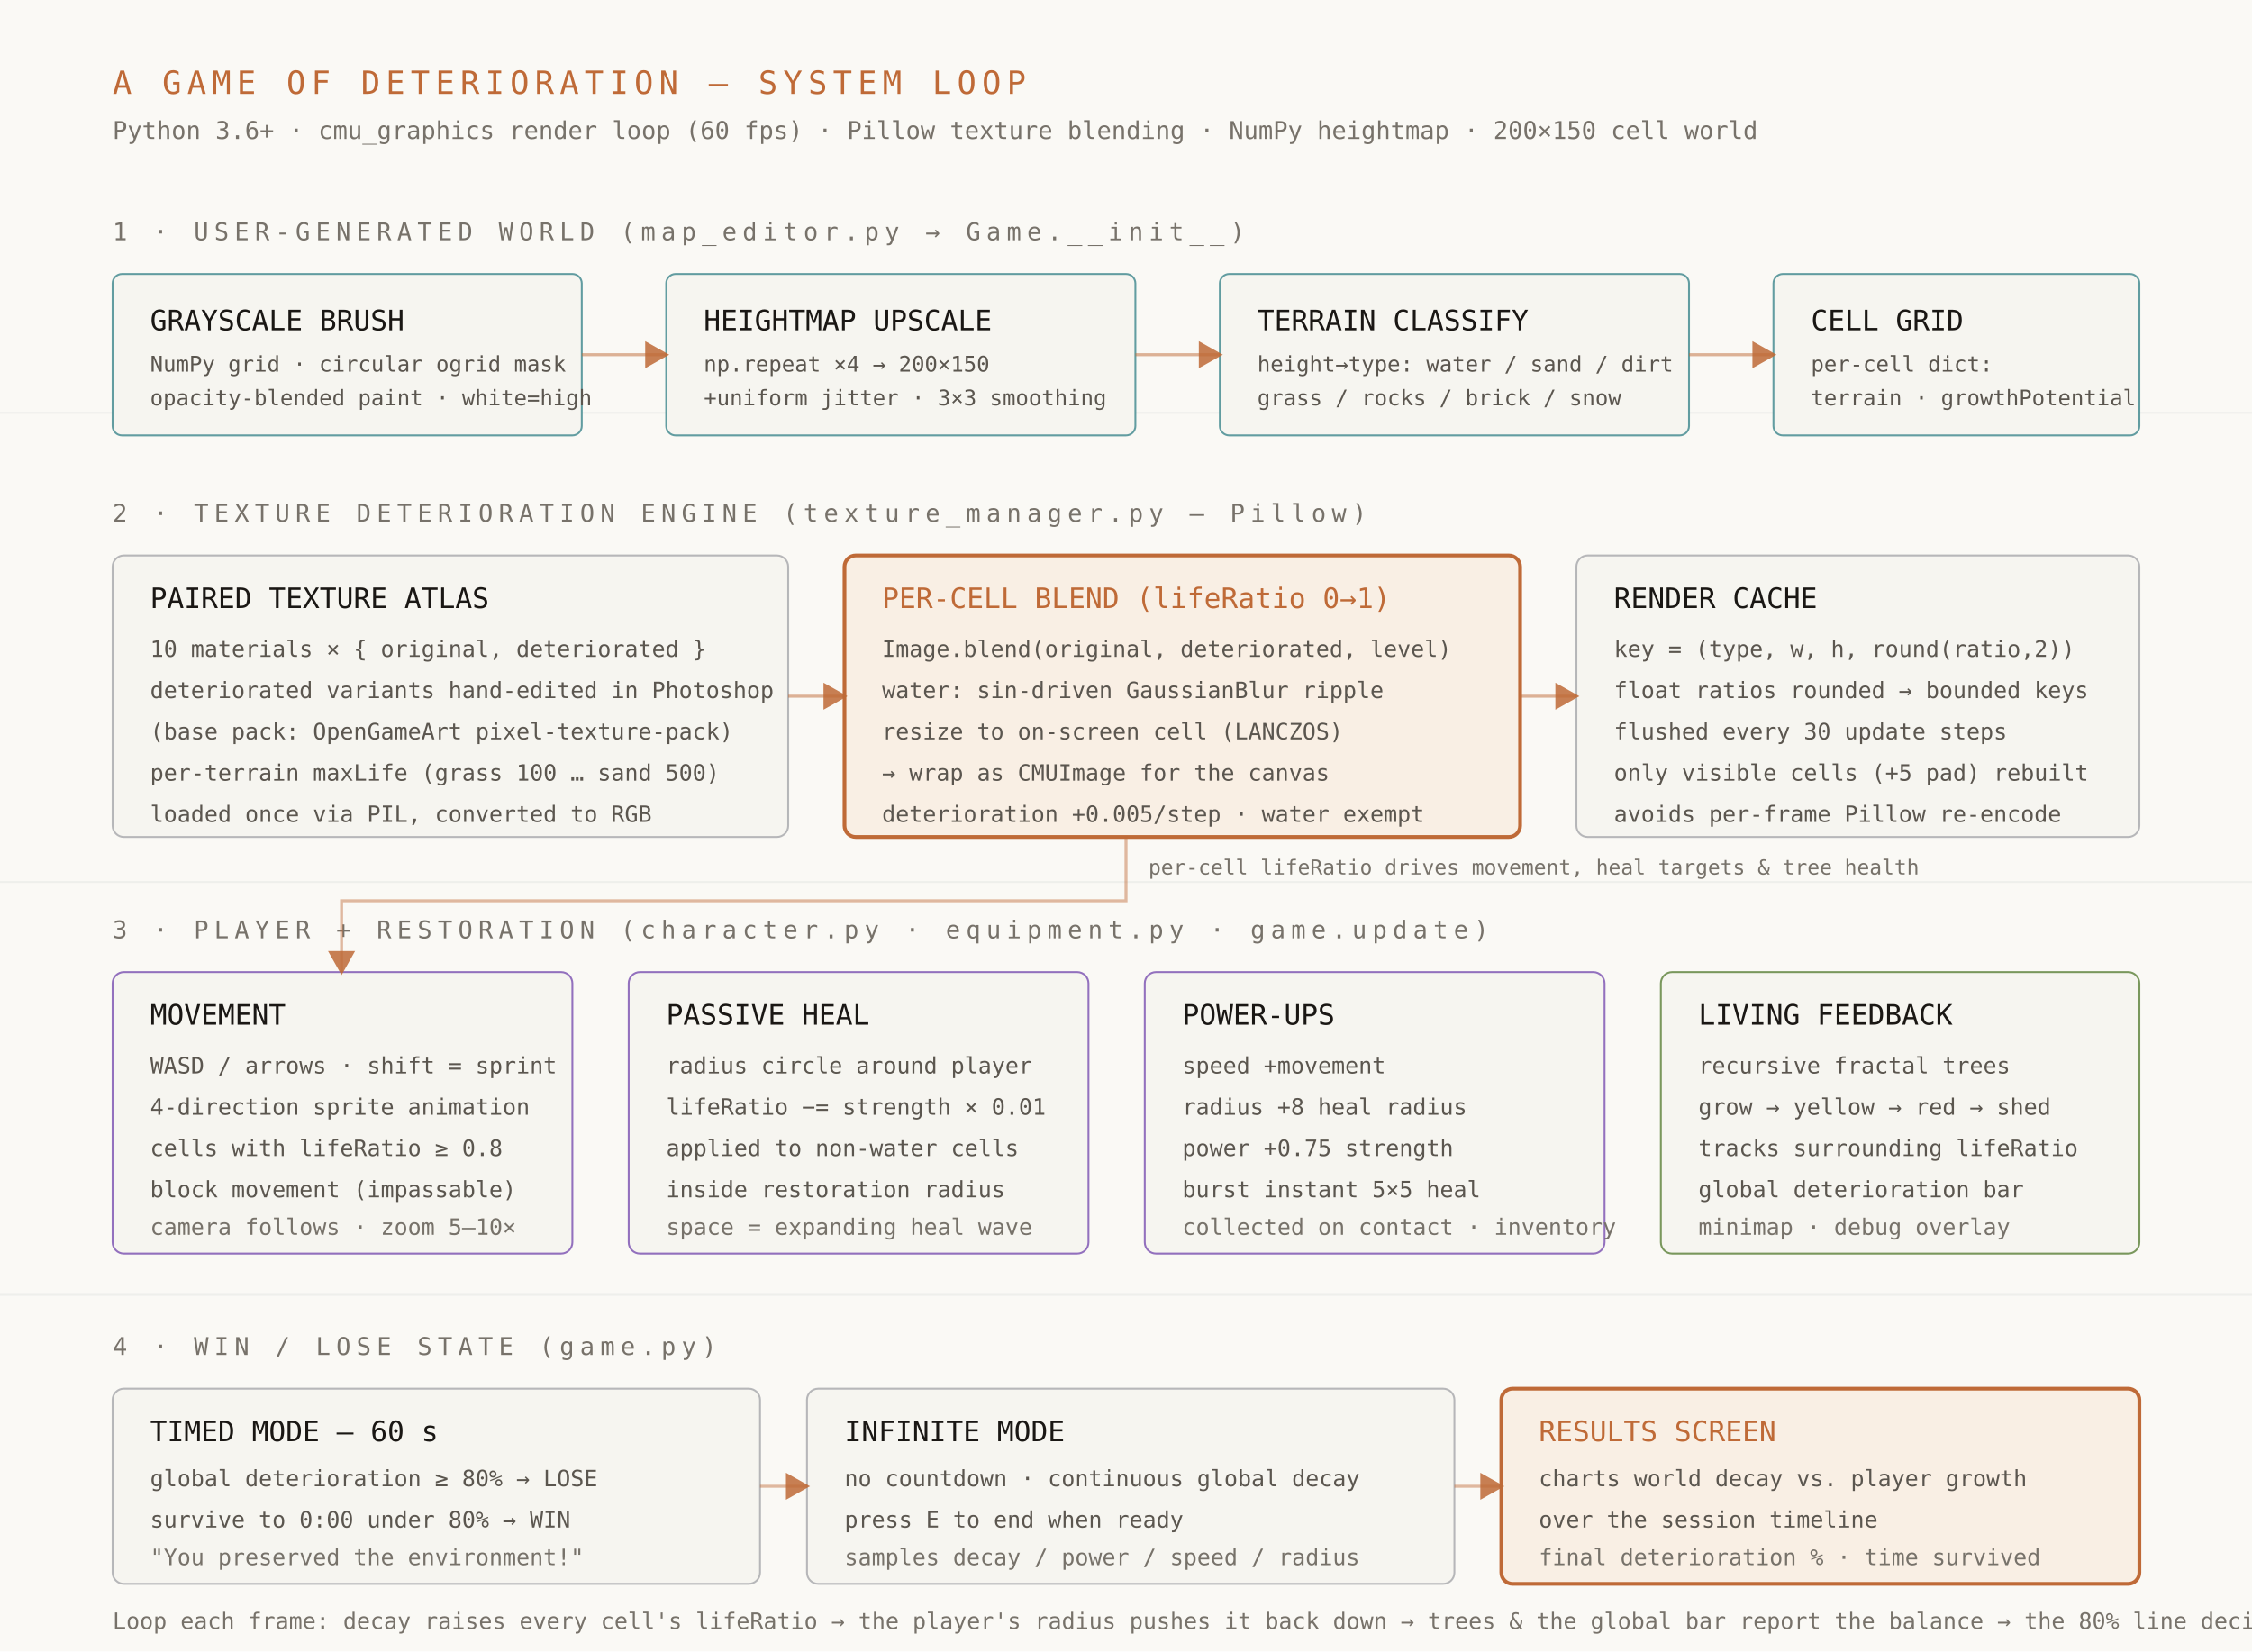
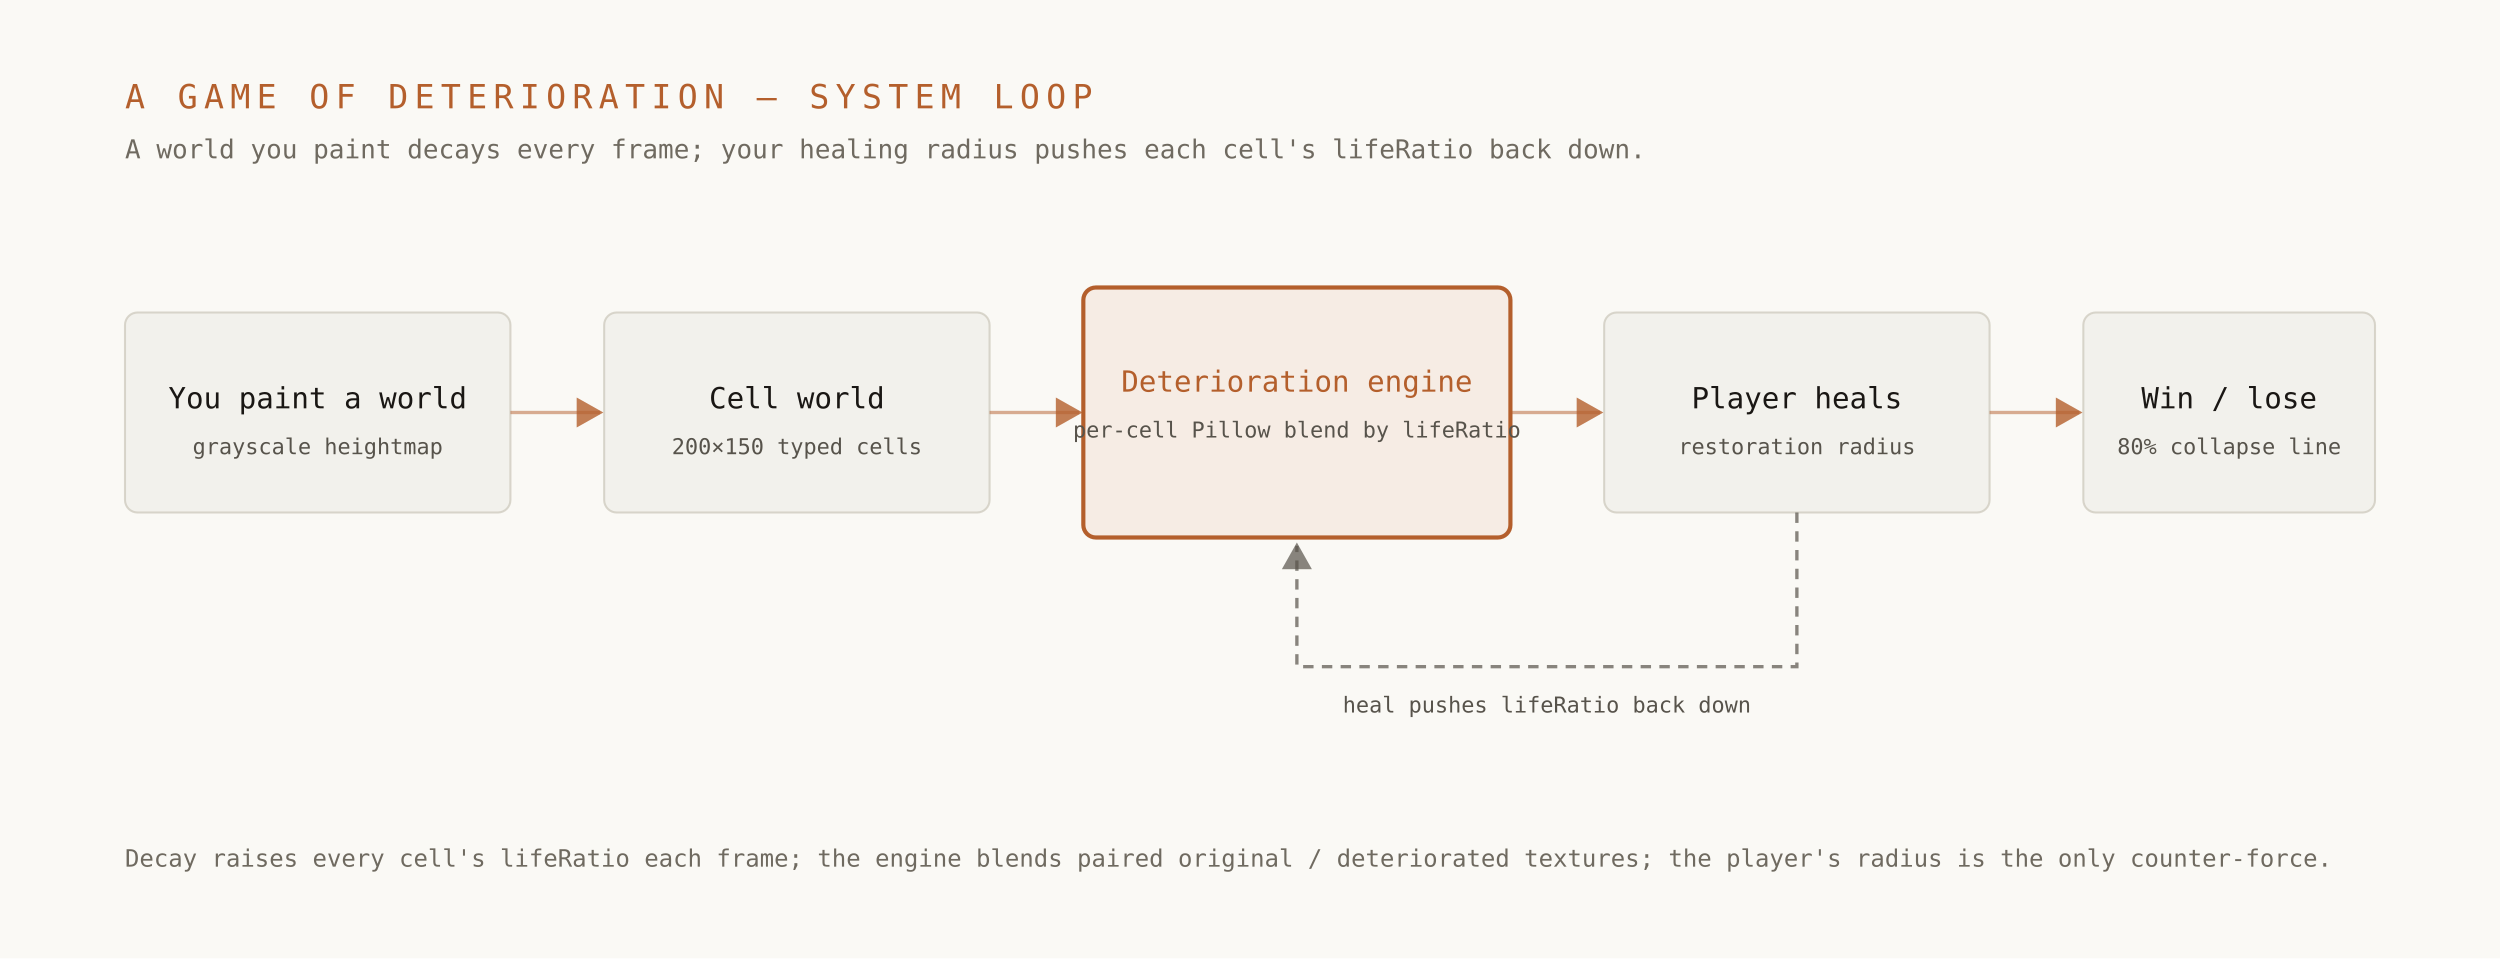
- <svg xmlns="http://www.w3.org/2000/svg" viewBox="0 0 1200 880" width="1200" height="880" font-family="'IBM Plex Mono', ui-monospace, monospace">
+ <svg xmlns="http://www.w3.org/2000/svg" viewBox="0 0 1200 460" width="1200" height="460" font-family="'IBM Plex Mono', ui-monospace, monospace">
  <defs>
-     <marker id="gd-a" markerWidth="9" markerHeight="9" refX="7" refY="4.5" orient="auto">
-       <path d="M0,0 L8,4.5 L0,9 Z" fill="#bf6a37" fill-opacity="0.85" />
+     <marker id="ar" markerWidth="9" markerHeight="9" refX="7" refY="4.5" orient="auto">
+       <path d="M0,0 L8,4.5 L0,9 Z" fill="#b45f2c" fill-opacity="0.8" />
+     </marker>
+     <marker id="arb" markerWidth="9" markerHeight="9" refX="7" refY="4.5" orient="auto">
+       <path d="M0,0 L8,4.5 L0,9 Z" fill="#57534b" fill-opacity="0.7" />
    </marker>
  </defs>
-   <rect width="1200" height="880" fill="#faf9f5" />
-   <g stroke="#8a8d93" stroke-opacity="0.10">
-     <line x1="0" y1="220" x2="1200" y2="220" />
-     <line x1="0" y1="470" x2="1200" y2="470" />
-     <line x1="0" y1="690" x2="1200" y2="690" />
+   <rect width="1200" height="460" fill="#faf9f5" />
+   <text x="60" y="52" fill="#b45f2c" font-size="16" letter-spacing="3">A GAME OF DETERIORATION — SYSTEM LOOP</text>
+   <text x="60" y="76" fill="#6f6a60" font-size="12.5">A world you paint decays every frame; your healing radius pushes each cell's lifeRatio back down.</text>
+   <rect x="60" y="150" width="185" height="96" rx="6" fill="#f2f1ec" stroke="#cbc7ba" stroke-opacity="0.7" />
+   <text x="152.5" y="196" fill="#1a1714" font-size="14" text-anchor="middle">You paint a world</text>
+   <text x="152.5" y="218" fill="#57534b" font-size="10.5" text-anchor="middle">grayscale heightmap</text>
+   <rect x="290" y="150" width="185" height="96" rx="6" fill="#f2f1ec" stroke="#cbc7ba" stroke-opacity="0.7" />
+   <text x="382.5" y="196" fill="#1a1714" font-size="14" text-anchor="middle">Cell world</text>
+   <text x="382.5" y="218" fill="#57534b" font-size="10.5" text-anchor="middle">200×150 typed cells</text>
+   <rect x="520" y="138" width="205" height="120" rx="6" fill="#f6ece4" stroke="#b45f2c" stroke-width="2" />
+   <text x="622.5" y="188" fill="#b45f2c" font-size="14" text-anchor="middle">Deterioration engine</text>
+   <text x="622.5" y="210" fill="#57534b" font-size="10.5" text-anchor="middle">per-cell Pillow blend by lifeRatio</text>
+   <rect x="770" y="150" width="185" height="96" rx="6" fill="#f2f1ec" stroke="#cbc7ba" stroke-opacity="0.7" />
+   <text x="862.5" y="196" fill="#1a1714" font-size="14" text-anchor="middle">Player heals</text>
+   <text x="862.5" y="218" fill="#57534b" font-size="10.5" text-anchor="middle">restoration radius</text>
+   <rect x="1000" y="150" width="140" height="96" rx="6" fill="#f2f1ec" stroke="#cbc7ba" stroke-opacity="0.7" />
+   <text x="1070" y="196" fill="#1a1714" font-size="14" text-anchor="middle">Win / lose</text>
+   <text x="1070" y="218" fill="#57534b" font-size="10.5" text-anchor="middle">80% collapse line</text>
+   <g fill="none" stroke="#b45f2c" stroke-opacity="0.5" stroke-width="1.6">
+     <line x1="245" y1="198" x2="288" y2="198" marker-end="url(#ar)" />
+     <line x1="475" y1="198" x2="518" y2="198" marker-end="url(#ar)" />
+     <line x1="725" y1="198" x2="768" y2="198" marker-end="url(#ar)" />
+     <line x1="955" y1="198" x2="998" y2="198" marker-end="url(#ar)" />
  </g>
-   <text x="60" y="50" fill="#bf6a37" font-size="17" letter-spacing="3">A GAME OF DETERIORATION — SYSTEM LOOP</text>
-   <text x="60" y="74" fill="#77726a" font-size="13">Python 3.6+ · cmu_graphics render loop (60 fps) · Pillow texture blending · NumPy heightmap · 200×150 cell world</text>
-   <text x="60" y="128" fill="#77726a" font-size="13" letter-spacing="3">1 · USER-GENERATED WORLD  (map_editor.py → Game.__init__)</text>
-   <g font-size="15">
-     <rect x="60" y="146" width="250" height="86" rx="5" fill="#f6f5f0" stroke="#3c868c" stroke-opacity="0.8" />
-     <text x="80" y="176" fill="#1a1714">GRAYSCALE BRUSH</text>
-     <text x="80" y="198" fill="#5b564f" font-size="11.5">NumPy grid · circular ogrid mask</text>
-     <text x="80" y="216" fill="#5b564f" font-size="11.5">opacity-blended paint · white=high</text>
-     <rect x="355" y="146" width="250" height="86" rx="5" fill="#f6f5f0" stroke="#3c868c" stroke-opacity="0.8" />
-     <text x="375" y="176" fill="#1a1714">HEIGHTMAP UPSCALE</text>
-     <text x="375" y="198" fill="#5b564f" font-size="11.5">np.repeat ×4 → 200×150</text>
-     <text x="375" y="216" fill="#5b564f" font-size="11.5">+uniform jitter · 3×3 smoothing</text>
-     <rect x="650" y="146" width="250" height="86" rx="5" fill="#f6f5f0" stroke="#3c868c" stroke-opacity="0.8" />
-     <text x="670" y="176" fill="#1a1714">TERRAIN CLASSIFY</text>
-     <text x="670" y="198" fill="#5b564f" font-size="11.5">height→type: water / sand / dirt</text>
-     <text x="670" y="216" fill="#5b564f" font-size="11.5">grass / rocks / brick / snow</text>
-     <rect x="945" y="146" width="195" height="86" rx="5" fill="#f6f5f0" stroke="#3c868c" stroke-opacity="0.8" />
-     <text x="965" y="176" fill="#1a1714">CELL GRID</text>
-     <text x="965" y="198" fill="#5b564f" font-size="11.5">per-cell dict:</text>
-     <text x="965" y="216" fill="#5b564f" font-size="11.5">terrain · growthPotential</text>
-   </g>
-   <g stroke="#bf6a37" stroke-opacity="0.5" stroke-width="1.6" fill="none">
-     <line x1="310" y1="189" x2="355" y2="189" marker-end="url(#gd-a)" />
-     <line x1="605" y1="189" x2="650" y2="189" marker-end="url(#gd-a)" />
-     <line x1="900" y1="189" x2="945" y2="189" marker-end="url(#gd-a)" />
-   </g>
-   <text x="60" y="278" fill="#77726a" font-size="13" letter-spacing="3">2 · TEXTURE DETERIORATION ENGINE  (texture_manager.py — Pillow)</text>
-   <rect x="60" y="296" width="360" height="150" rx="6" fill="#f6f5f0" stroke="#8a8d93" stroke-opacity="0.6" />
-   <text x="80" y="324" fill="#1a1714" font-size="15">PAIRED TEXTURE ATLAS</text>
-   <g font-size="12" fill="#5b564f">
-     <text x="80" y="350">10 materials × { original, deteriorated }</text>
-     <text x="80" y="372">deteriorated variants hand-edited in Photoshop</text>
-     <text x="80" y="394">(base pack: OpenGameArt pixel-texture-pack)</text>
-     <text x="80" y="416">per-terrain maxLife (grass 100 … sand 500)</text>
-     <text x="80" y="438">loaded once via PIL, converted to RGB</text>
-   </g>
-   <rect x="450" y="296" width="360" height="150" rx="6" fill="#f9efe4" stroke="#bf6a37" stroke-width="2" />
-   <text x="470" y="324" fill="#bf6a37" font-size="15">PER-CELL BLEND  (lifeRatio 0→1)</text>
-   <g font-size="12" fill="#5b564f">
-     <text x="470" y="350">Image.blend(original, deteriorated, level)</text>
-     <text x="470" y="372">water: sin-driven GaussianBlur ripple</text>
-     <text x="470" y="394">resize to on-screen cell (LANCZOS)</text>
-     <text x="470" y="416">→ wrap as CMUImage for the canvas</text>
-     <text x="470" y="438">deterioration +0.005/step · water exempt</text>
-   </g>
-   <rect x="840" y="296" width="300" height="150" rx="6" fill="#f6f5f0" stroke="#8a8d93" stroke-opacity="0.6" />
-   <text x="860" y="324" fill="#1a1714" font-size="15">RENDER CACHE</text>
-   <g font-size="12" fill="#5b564f">
-     <text x="860" y="350">key = (type, w, h, round(ratio,2))</text>
-     <text x="860" y="372">float ratios rounded → bounded keys</text>
-     <text x="860" y="394">flushed every 30 update steps</text>
-     <text x="860" y="416">only visible cells (+5 pad) rebuilt</text>
-     <text x="860" y="438">avoids per-frame Pillow re-encode</text>
-   </g>
-   <g stroke="#bf6a37" stroke-opacity="0.5" stroke-width="1.6" fill="none">
-     <line x1="420" y1="371" x2="450" y2="371" marker-end="url(#gd-a)" />
-     <line x1="810" y1="371" x2="840" y2="371" marker-end="url(#gd-a)" />
-   </g>
-   <text x="60" y="500" fill="#77726a" font-size="13" letter-spacing="3">3 · PLAYER + RESTORATION  (character.py · equipment.py · game.update)</text>
-   <rect x="60" y="518" width="245" height="150" rx="6" fill="#f6f5f0" stroke="#7a4fb0" stroke-opacity="0.8" />
-   <text x="80" y="546" fill="#1a1714" font-size="15">MOVEMENT</text>
-   <g font-size="12" fill="#5b564f">
-     <text x="80" y="572">WASD / arrows · shift = sprint</text>
-     <text x="80" y="594">4-direction sprite animation</text>
-     <text x="80" y="616">cells with lifeRatio ≥ 0.8</text>
-     <text x="80" y="638">block movement (impassable)</text>
-     <text x="80" y="658" fill="#77726a">camera follows · zoom 5–10×</text>
-   </g>
-   <rect x="335" y="518" width="245" height="150" rx="6" fill="#f6f5f0" stroke="#7a4fb0" stroke-opacity="0.8" />
-   <text x="355" y="546" fill="#1a1714" font-size="15">PASSIVE HEAL</text>
-   <g font-size="12" fill="#5b564f">
-     <text x="355" y="572">radius circle around player</text>
-     <text x="355" y="594">lifeRatio −= strength × 0.01</text>
-     <text x="355" y="616">applied to non-water cells</text>
-     <text x="355" y="638">inside restoration radius</text>
-     <text x="355" y="658" fill="#77726a">space = expanding heal wave</text>
-   </g>
-   <rect x="610" y="518" width="245" height="150" rx="6" fill="#f6f5f0" stroke="#7a4fb0" stroke-opacity="0.8" />
-   <text x="630" y="546" fill="#1a1714" font-size="15">POWER-UPS</text>
-   <g font-size="12" fill="#5b564f">
-     <text x="630" y="572">speed  +movement</text>
-     <text x="630" y="594">radius  +8 heal radius</text>
-     <text x="630" y="616">power  +0.75 strength</text>
-     <text x="630" y="638">burst  instant 5×5 heal</text>
-     <text x="630" y="658" fill="#77726a">collected on contact · inventory</text>
-   </g>
-   <rect x="885" y="518" width="255" height="150" rx="6" fill="#f6f5f0" stroke="#5a8038" stroke-opacity="0.8" />
-   <text x="905" y="546" fill="#1a1714" font-size="15">LIVING FEEDBACK</text>
-   <g font-size="12" fill="#5b564f">
-     <text x="905" y="572">recursive fractal trees</text>
-     <text x="905" y="594">grow → yellow → red → shed</text>
-     <text x="905" y="616">tracks surrounding lifeRatio</text>
-     <text x="905" y="638">global deterioration bar</text>
-     <text x="905" y="658" fill="#77726a">minimap · debug overlay</text>
-   </g>
-   <g stroke="#bf6a37" stroke-opacity="0.45" stroke-width="1.6" fill="none">
-     <path d="M600 446 L600 480 L182 480 L182 518" marker-end="url(#gd-a)" />
-   </g>
-   <text x="612" y="466" fill="#77726a" font-size="11">per-cell lifeRatio drives movement, heal targets &amp; tree health</text>
-   <text x="60" y="722" fill="#77726a" font-size="13" letter-spacing="3">4 · WIN / LOSE STATE  (game.py)</text>
-   <rect x="60" y="740" width="345" height="104" rx="6" fill="#f6f5f0" stroke="#8a8d93" stroke-opacity="0.6" />
-   <text x="80" y="768" fill="#1a1714" font-size="15">TIMED MODE — 60 s</text>
-   <g font-size="12" fill="#5b564f">
-     <text x="80" y="792">global deterioration ≥ 80% → LOSE</text>
-     <text x="80" y="814">survive to 0:00 under 80% → WIN</text>
-     <text x="80" y="834" fill="#77726a">"You preserved the environment!"</text>
-   </g>
-   <rect x="430" y="740" width="345" height="104" rx="6" fill="#f6f5f0" stroke="#8a8d93" stroke-opacity="0.6" />
-   <text x="450" y="768" fill="#1a1714" font-size="15">INFINITE MODE</text>
-   <g font-size="12" fill="#5b564f">
-     <text x="450" y="792">no countdown · continuous global decay</text>
-     <text x="450" y="814">press E to end when ready</text>
-     <text x="450" y="834" fill="#77726a">samples decay / power / speed / radius</text>
-   </g>
-   <rect x="800" y="740" width="340" height="104" rx="6" fill="#f9efe4" stroke="#bf6a37" stroke-width="2" />
-   <text x="820" y="768" fill="#bf6a37" font-size="15">RESULTS SCREEN</text>
-   <g font-size="12" fill="#5b564f">
-     <text x="820" y="792">charts world decay vs. player growth</text>
-     <text x="820" y="814">over the session timeline</text>
-     <text x="820" y="834" fill="#77726a">final deterioration % · time survived</text>
-   </g>
-   <g stroke="#bf6a37" stroke-opacity="0.45" stroke-width="1.6" fill="none">
-     <line x1="405" y1="792" x2="430" y2="792" marker-end="url(#gd-a)" />
-     <line x1="775" y1="792" x2="800" y2="792" marker-end="url(#gd-a)" />
-   </g>
-   <text x="60" y="868" fill="#77726a" font-size="12">Loop each frame: decay raises every cell's lifeRatio → the player's radius pushes it back down → trees &amp; the global bar report the balance → the 80% line decides the run.</text>
+   <path d="M862.5 246 L862.5 320 L622.5 320 L622.5 262" fill="none" stroke="#57534b" stroke-opacity="0.7" stroke-width="1.6" stroke-dasharray="5 4" marker-end="url(#arb)" />
+   <text x="742.5" y="342" fill="#57534b" font-size="10.5" text-anchor="middle">heal pushes lifeRatio back down</text>
+   <text x="60" y="416" fill="#6f6a60" font-size="11.5">Decay raises every cell's lifeRatio each frame; the engine blends paired original / deteriorated textures; the player's radius is the only counter-force.</text>
</svg>
